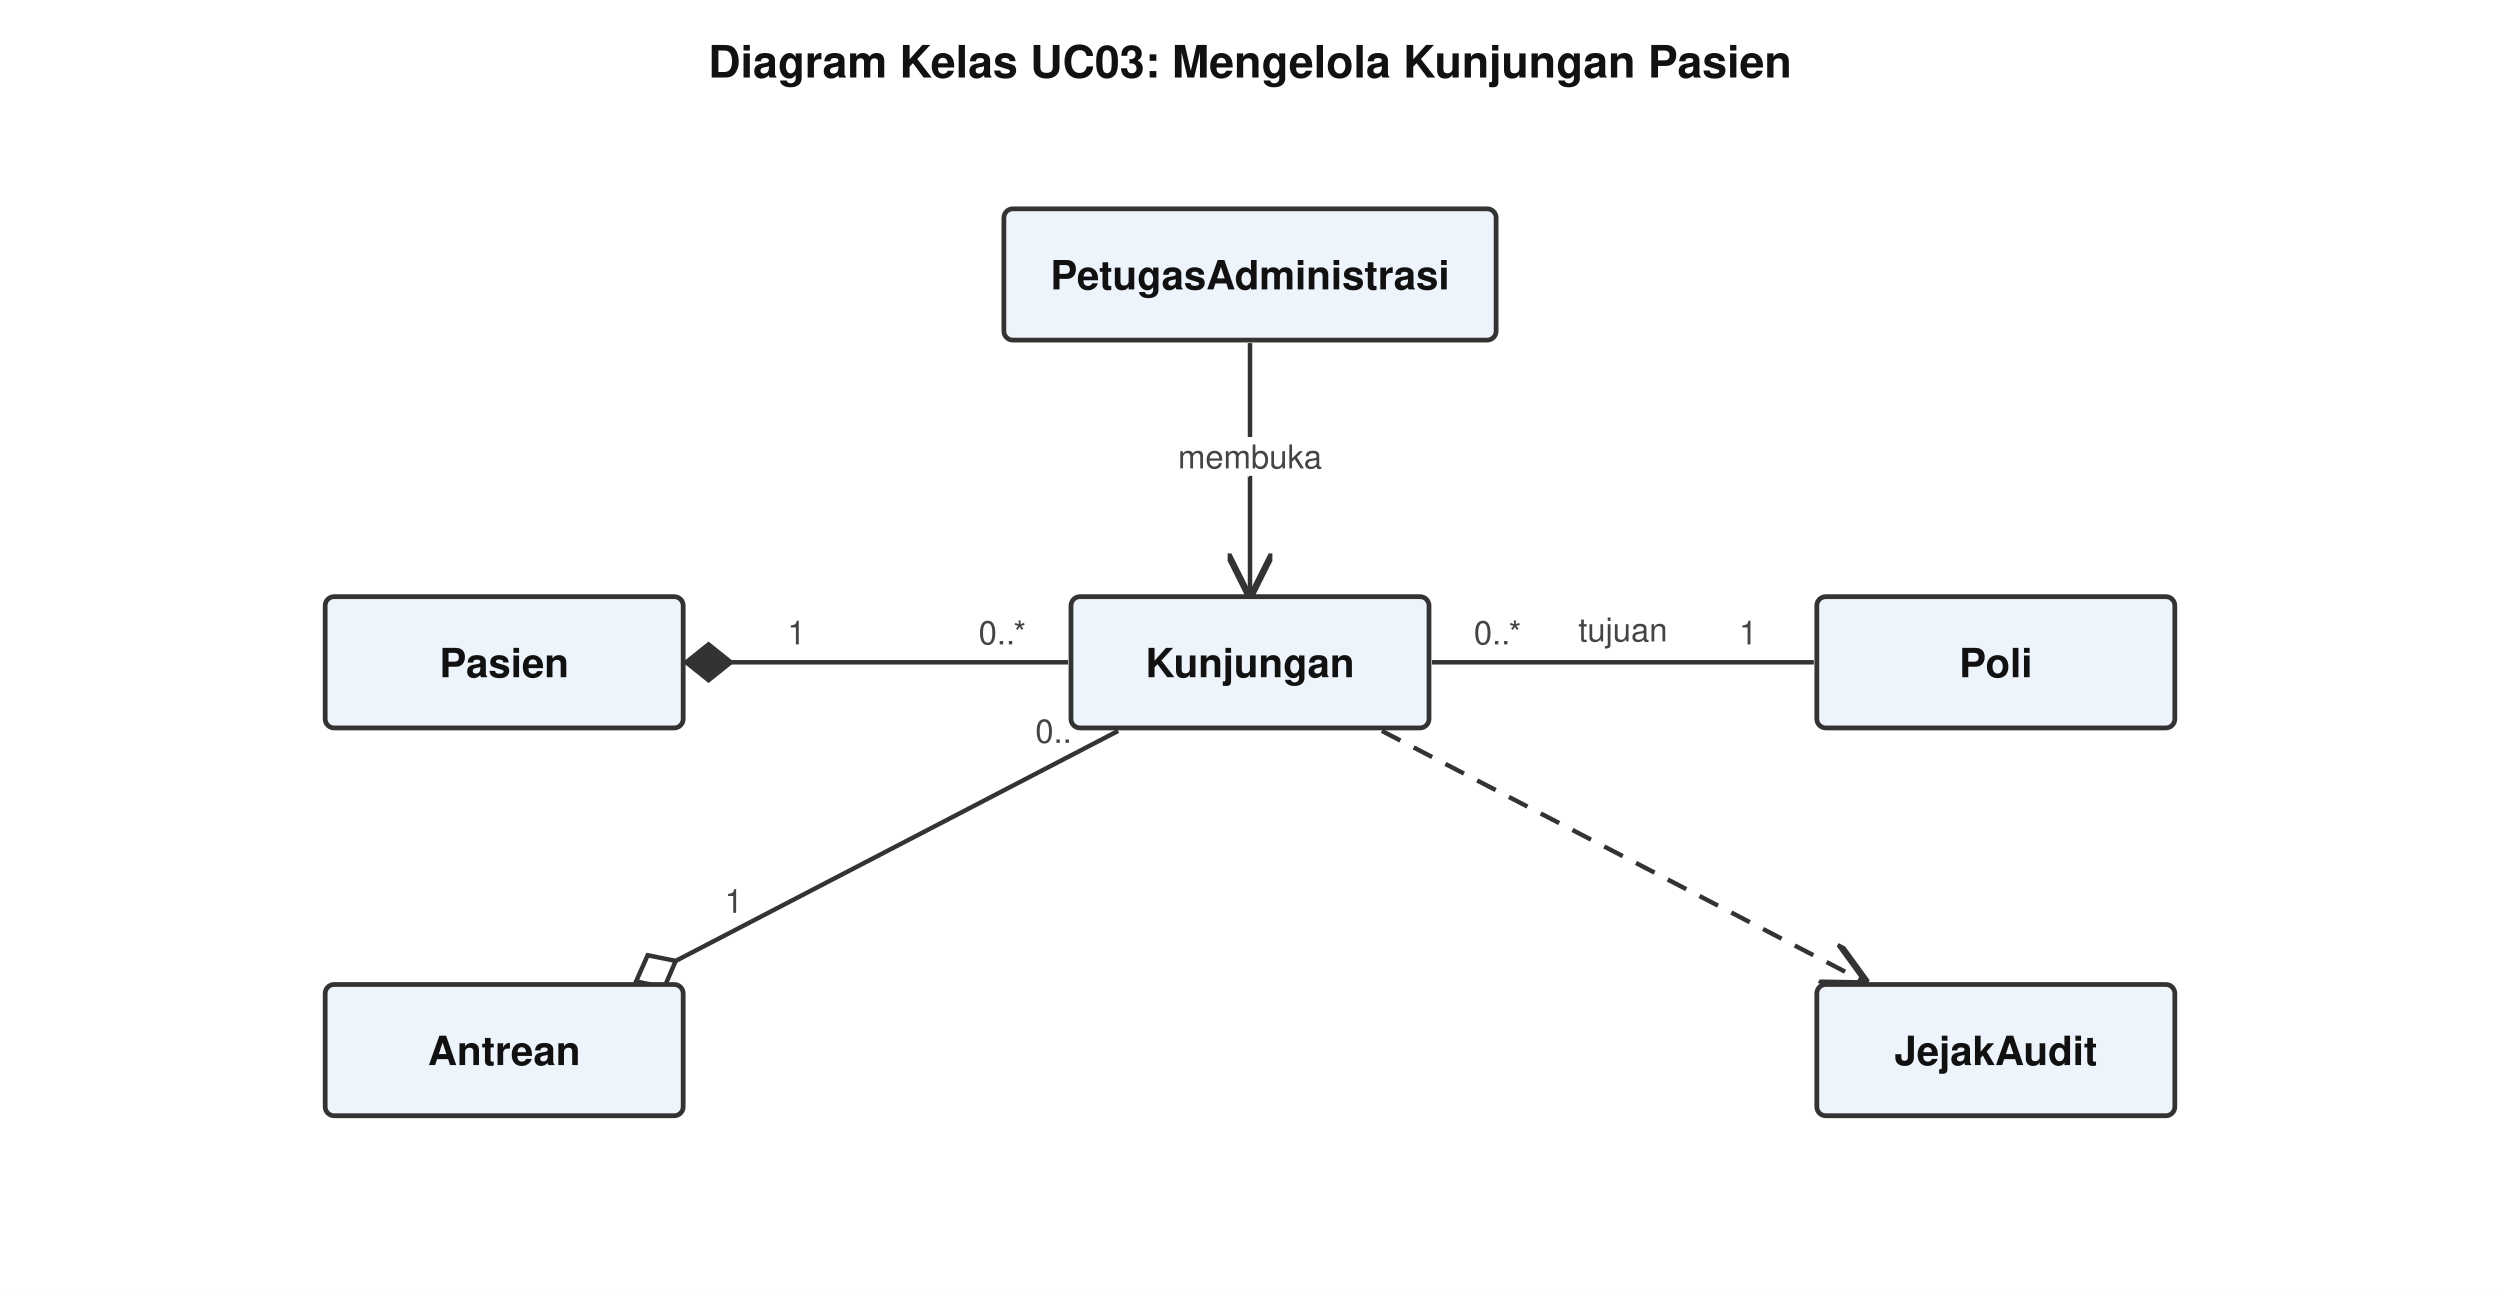
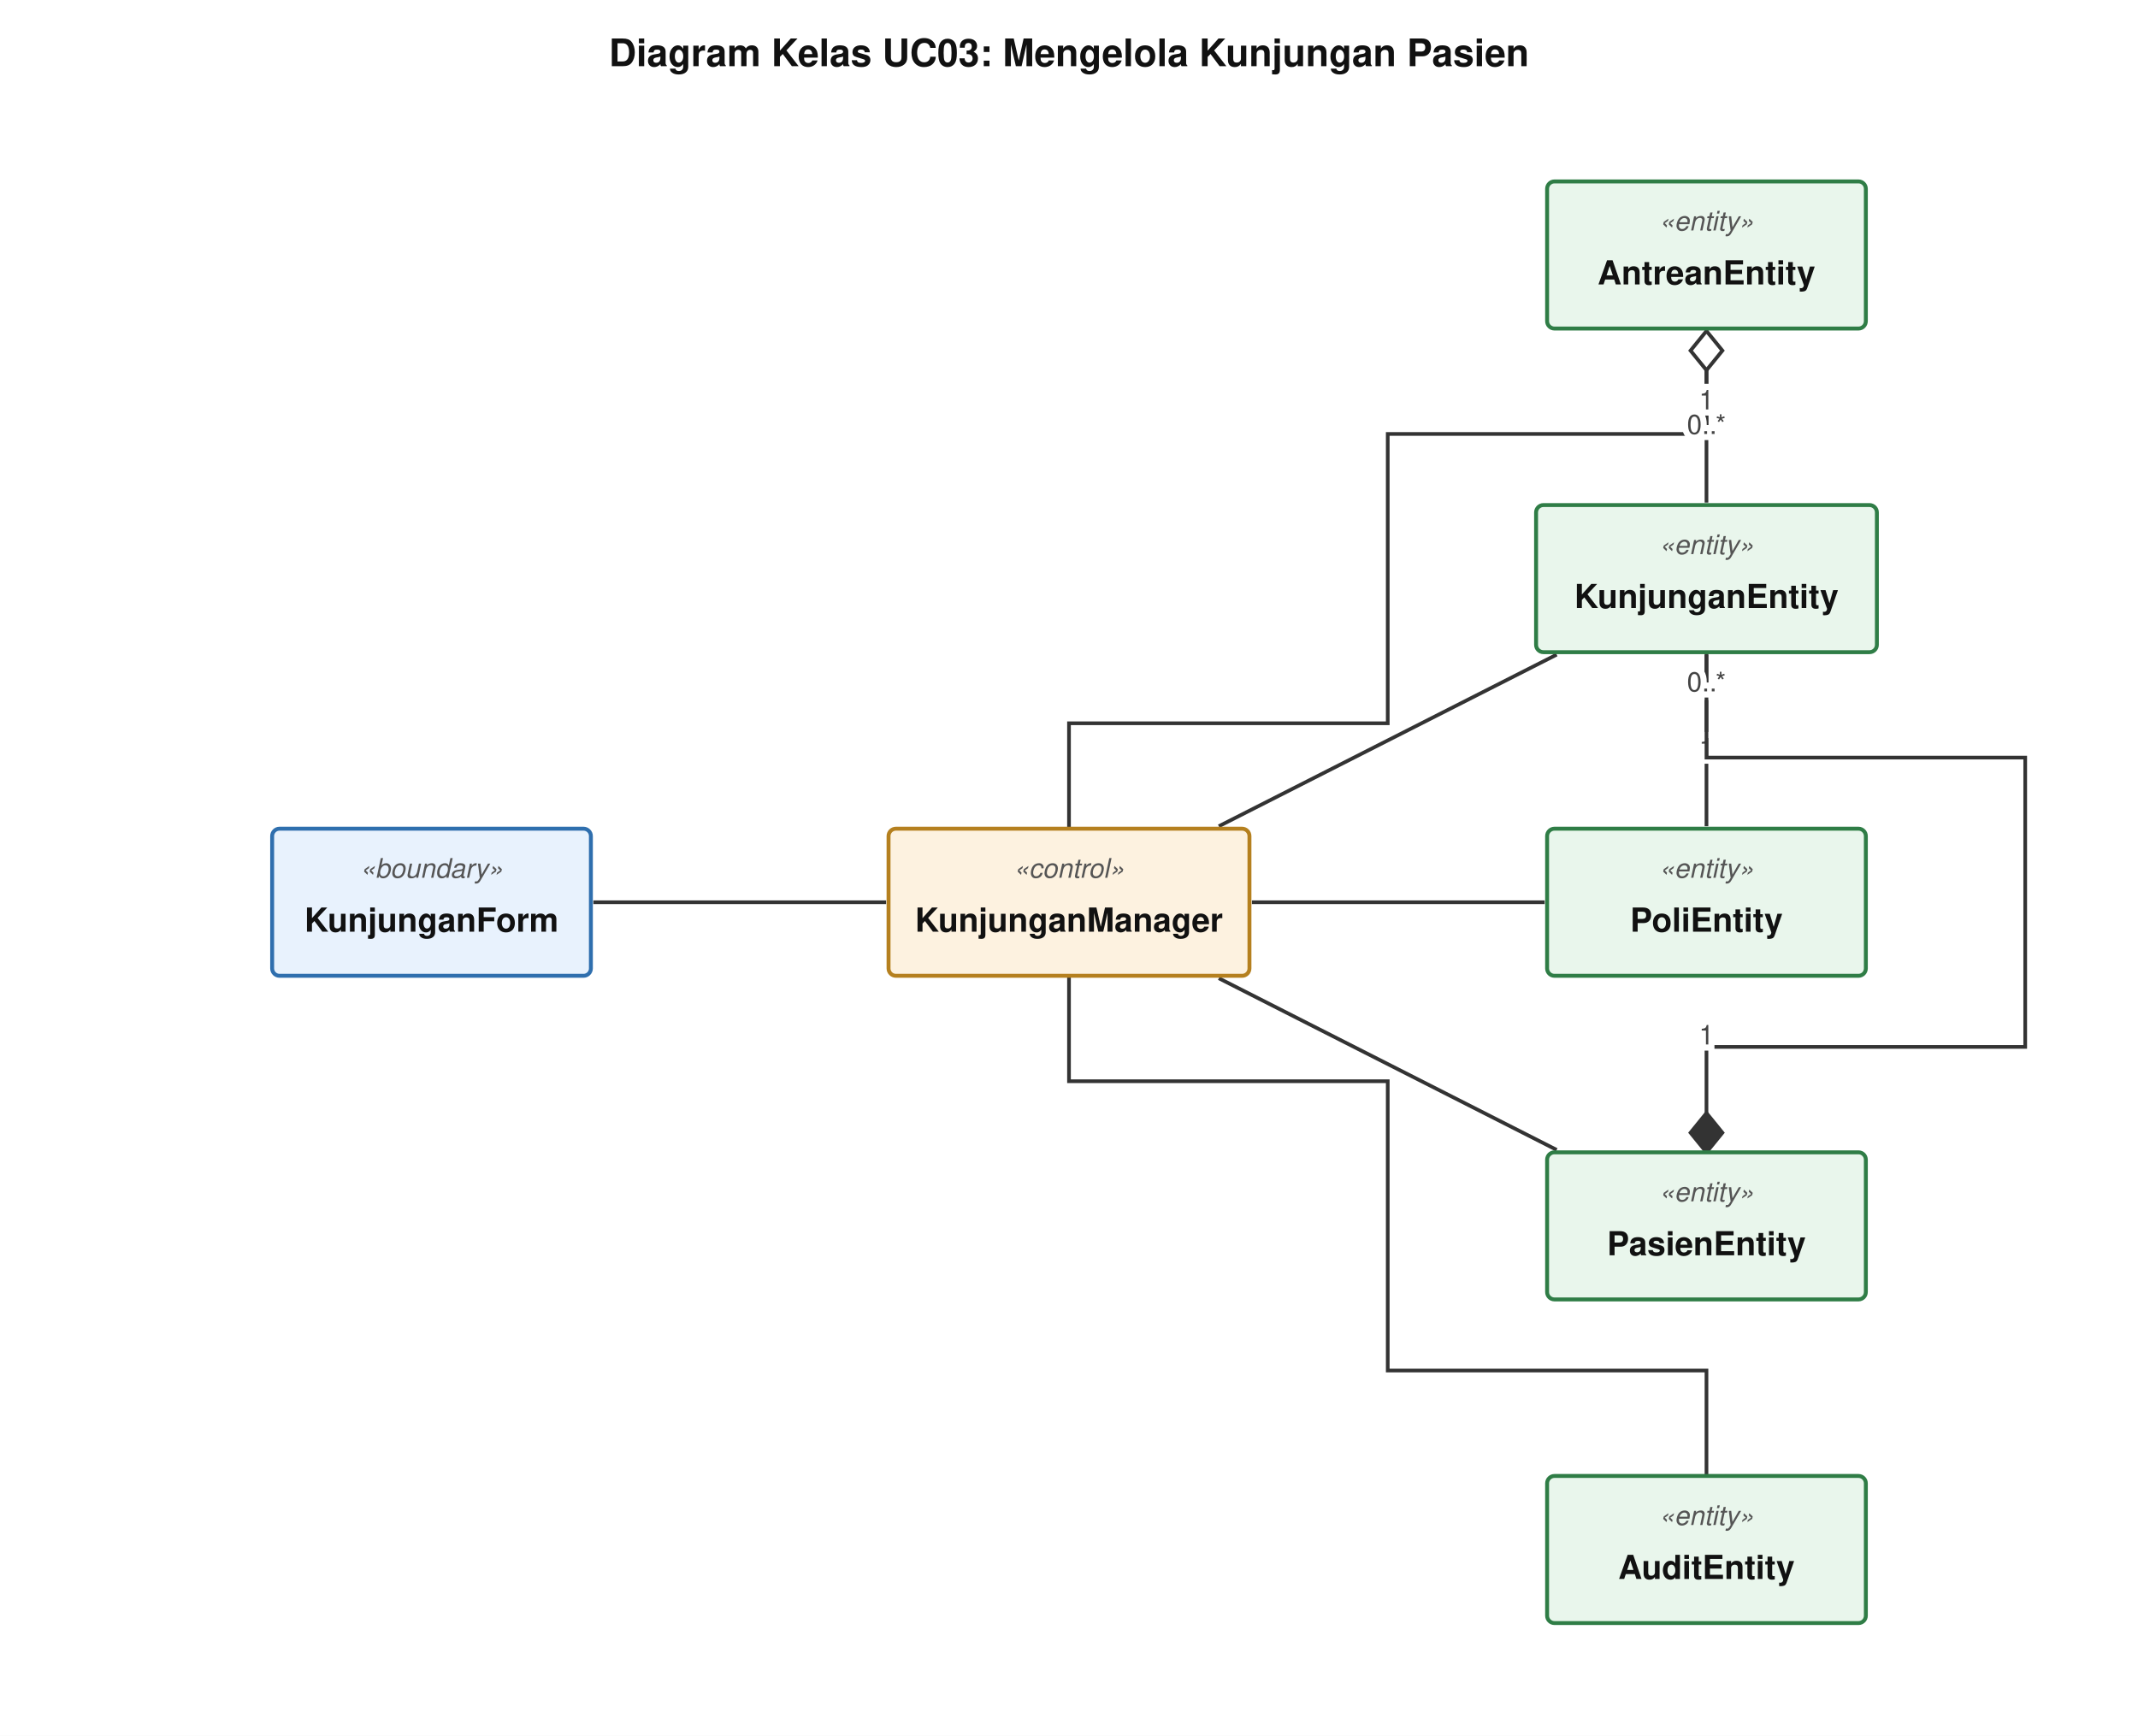
- <svg xmlns="http://www.w3.org/2000/svg" viewBox="0 0 838 432" width="838" height="432" font-family="Segoe UI, Helvetica, Arial, sans-serif">
-   <rect width="838" height="432" fill="#ffffff" />
+ <svg xmlns="http://www.w3.org/2000/svg" viewBox="0 0 872 708" width="872" height="708" font-family="Segoe UI, Helvetica, Arial, sans-serif">
+   <rect width="872" height="708" fill="#ffffff" />
  <defs>
    <marker id="op" viewBox="0 0 10 10" refX="9" refY="5" markerWidth="10" markerHeight="10" orient="auto-start-reverse">
      <path d="M0,0 L10,5 L0,10" fill="none" stroke="#333" stroke-width="1.5" />
    </marker>
  </defs>
-   <text x="419" y="26" font-size="15" font-weight="600" fill="#111" text-anchor="middle">Diagram Kelas UC03: Mengelola Kunjungan Pasien</text>
-   <line x1="419.0" y1="115.0" x2="419.0" y2="199.0" stroke="#333" stroke-width="1.5" marker-end="url(#op)" />
-   <text x="419" y="157" font-size="11" fill="#444" text-anchor="middle">
-     <tspan dy="0" style="paint-order:stroke;stroke:#fff;stroke-width:5px">membuka</tspan>
-   </text>
-   <polygon points="230.0,222.0 237.5,228.0 245.0,222.0 237.5,216.0" fill="#333" stroke="#333" stroke-width="1.5" />
-   <line x1="245.0" y1="222.0" x2="358.0" y2="222.0" stroke="#333" stroke-width="1.5" />
-   <text x="267" y="216" font-size="11" fill="#444" text-anchor="middle" style="paint-order:stroke;stroke:#fff;stroke-width:5px">1</text>
-   <text x="336" y="216" font-size="11" fill="#444" text-anchor="middle" style="paint-order:stroke;stroke:#fff;stroke-width:5px">0..*</text>
-   <line x1="608.0" y1="222.0" x2="480.0" y2="222.0" stroke="#333" stroke-width="1.5" />
-   <text x="544" y="215" font-size="11" fill="#444" text-anchor="middle">
-     <tspan dy="0" style="paint-order:stroke;stroke:#fff;stroke-width:5px">tujuan</tspan>
-   </text>
-   <text x="586" y="216" font-size="11" fill="#444" text-anchor="middle" style="paint-order:stroke;stroke:#fff;stroke-width:5px">1</text>
-   <text x="502" y="216" font-size="11" fill="#444" text-anchor="middle" style="paint-order:stroke;stroke:#fff;stroke-width:5px">0..*</text>
-   <polygon points="213.2,329.0 222.7,330.9 226.5,322.1 217.1,320.2" fill="#ffffff" stroke="#333" stroke-width="1.5" />
-   <line x1="226.5" y1="322.1" x2="374.8" y2="245.0" stroke="#333" stroke-width="1.5" />
-   <text x="246" y="306" font-size="11" fill="#444" text-anchor="middle" style="paint-order:stroke;stroke:#fff;stroke-width:5px">1</text>
-   <text x="355" y="249" font-size="11" fill="#444" text-anchor="middle" style="paint-order:stroke;stroke:#fff;stroke-width:5px">0..*</text>
-   <line x1="463.2" y1="245.0" x2="624.8" y2="329.0" stroke="#333" stroke-width="1.5" stroke-dasharray="7,5" marker-end="url(#op)" />
-   <rect x="336.5" y="70.0" width="165.0" height="44.0" rx="3" fill="#eef4fb" stroke="#333" stroke-width="1.6" />
-   <text x="419.0" y="97.0" font-size="13.5" fill="#111" text-anchor="middle" font-weight="600">PetugasAdministrasi</text>
-   <rect x="109.0" y="200.0" width="120.0" height="44.0" rx="3" fill="#eef4fb" stroke="#333" stroke-width="1.6" />
-   <text x="169.0" y="227.0" font-size="13.5" fill="#111" text-anchor="middle" font-weight="600">Pasien</text>
-   <rect x="359.0" y="200.0" width="120.0" height="44.0" rx="3" fill="#eef4fb" stroke="#333" stroke-width="1.6" />
-   <text x="419.0" y="227.0" font-size="13.5" fill="#111" text-anchor="middle" font-weight="600">Kunjungan</text>
-   <rect x="609.0" y="200.0" width="120.0" height="44.0" rx="3" fill="#eef4fb" stroke="#333" stroke-width="1.6" />
-   <text x="669.0" y="227.0" font-size="13.5" fill="#111" text-anchor="middle" font-weight="600">Poli</text>
-   <rect x="109.0" y="330.0" width="120.0" height="44.0" rx="3" fill="#eef4fb" stroke="#333" stroke-width="1.6" />
-   <text x="169.0" y="357.0" font-size="13.5" fill="#111" text-anchor="middle" font-weight="600">Antrean</text>
-   <rect x="609.0" y="330.0" width="120.0" height="44.0" rx="3" fill="#eef4fb" stroke="#333" stroke-width="1.6" />
-   <text x="669.0" y="357.0" font-size="13.5" fill="#111" text-anchor="middle" font-weight="600">JejakAudit</text>
+   <text x="436" y="27" font-size="15.5" font-weight="600" fill="#111" text-anchor="middle">Diagram Kelas UC03: Mengelola Kunjungan Pasien</text>
+   <line x1="242.0" y1="368.0" x2="361.4" y2="368.0" stroke="#333" stroke-width="1.5" />
+   <path d="M 436.0,338.0 L 436.0,295.0 L 566.0,295.0 L 566.0,177.0 L 696.0,177.0 L 696.0,134.0" fill="none" stroke="#333" stroke-width="1.5" />
+   <line x1="497.1" y1="337.0" x2="634.9" y2="267.0" stroke="#333" stroke-width="1.5" />
+   <line x1="510.6" y1="368.0" x2="630.0" y2="368.0" stroke="#333" stroke-width="1.5" />
+   <line x1="497.1" y1="399.0" x2="634.9" y2="469.0" stroke="#333" stroke-width="1.5" />
+   <path d="M 436.0,398.0 L 436.0,441.0 L 566.0,441.0 L 566.0,559.0 L 696.0,559.0 L 696.0,602.0" fill="none" stroke="#333" stroke-width="1.5" />
+   <polygon points="696.0,135.0 689.5,143.0 696.0,151.0 702.5,143.0" fill="#ffffff" stroke="#333" stroke-width="1.5" />
+   <line x1="696.0" y1="151.0" x2="696.0" y2="205.0" stroke="#333" stroke-width="1.5" />
+   <text x="696" y="167" font-size="11" fill="#444" text-anchor="middle" style="paint-order:stroke;stroke:#fff;stroke-width:5px">1</text>
+   <text x="696" y="177" font-size="11" fill="#444" text-anchor="middle" style="paint-order:stroke;stroke:#fff;stroke-width:5px">0..*</text>
+   <line x1="696.0" y1="337.0" x2="696.0" y2="267.0" stroke="#333" stroke-width="1.5" />
+   <text x="696" y="309" font-size="11" fill="#444" text-anchor="middle" style="paint-order:stroke;stroke:#fff;stroke-width:5px">1</text>
+   <text x="696" y="283" font-size="11" fill="#444" text-anchor="middle" style="paint-order:stroke;stroke:#fff;stroke-width:5px">0..*</text>
+   <polygon points="696.0,470.0 702.5,462.0 696.0,454.0 689.5,462.0" fill="#333" stroke="#333" stroke-width="1.5" />
+   <path d="M 696.0,454.0 L 696.0,427.0 L 826.0,427.0 L 826.0,309.0 L 696.0,309.0 L 696.0,266.0" fill="none" stroke="#333" stroke-width="1.5" />
+   <text x="696" y="426" font-size="11" fill="#444" text-anchor="middle" style="paint-order:stroke;stroke:#fff;stroke-width:5px">1</text>
+   <text x="696" y="282" font-size="11" fill="#444" text-anchor="middle" style="paint-order:stroke;stroke:#fff;stroke-width:5px">0..*</text>
+   <rect x="111.0" y="338.0" width="130.0" height="60.0" rx="3" fill="#e8f2fd" stroke="#2f6fae" stroke-width="1.6" />
+   <text x="176.0" y="358.0" font-size="11" fill="#555" text-anchor="middle" font-style="italic">«boundary»</text>
+   <text x="176.0" y="380.0" font-size="13.5" fill="#111" text-anchor="middle" font-weight="600">KunjunganForm</text>
+   <rect x="362.4" y="338.0" width="147.2" height="60.0" rx="3" fill="#fdf2e0" stroke="#b5801f" stroke-width="1.6" />
+   <text x="436.0" y="358.0" font-size="11" fill="#555" text-anchor="middle" font-style="italic">«control»</text>
+   <text x="436.0" y="380.0" font-size="13.5" fill="#111" text-anchor="middle" font-weight="600">KunjunganManager</text>
+   <rect x="631.0" y="74.0" width="130.0" height="60.0" rx="3" fill="#e9f6ec" stroke="#2f7d46" stroke-width="1.6" />
+   <text x="696.0" y="94.0" font-size="11" fill="#555" text-anchor="middle" font-style="italic">«entity»</text>
+   <text x="696.0" y="116.0" font-size="13.5" fill="#111" text-anchor="middle" font-weight="600">AntreanEntity</text>
+   <rect x="626.5" y="206.0" width="139.0" height="60.0" rx="3" fill="#e9f6ec" stroke="#2f7d46" stroke-width="1.6" />
+   <text x="696.0" y="226.0" font-size="11" fill="#555" text-anchor="middle" font-style="italic">«entity»</text>
+   <text x="696.0" y="248.0" font-size="13.5" fill="#111" text-anchor="middle" font-weight="600">KunjunganEntity</text>
+   <rect x="631.0" y="338.0" width="130.0" height="60.0" rx="3" fill="#e9f6ec" stroke="#2f7d46" stroke-width="1.6" />
+   <text x="696.0" y="358.0" font-size="11" fill="#555" text-anchor="middle" font-style="italic">«entity»</text>
+   <text x="696.0" y="380.0" font-size="13.5" fill="#111" text-anchor="middle" font-weight="600">PoliEntity</text>
+   <rect x="631.0" y="470.0" width="130.0" height="60.0" rx="3" fill="#e9f6ec" stroke="#2f7d46" stroke-width="1.6" />
+   <text x="696.0" y="490.0" font-size="11" fill="#555" text-anchor="middle" font-style="italic">«entity»</text>
+   <text x="696.0" y="512.0" font-size="13.5" fill="#111" text-anchor="middle" font-weight="600">PasienEntity</text>
+   <rect x="631.0" y="602.0" width="130.0" height="60.0" rx="3" fill="#e9f6ec" stroke="#2f7d46" stroke-width="1.6" />
+   <text x="696.0" y="622.0" font-size="11" fill="#555" text-anchor="middle" font-style="italic">«entity»</text>
+   <text x="696.0" y="644.0" font-size="13.5" fill="#111" text-anchor="middle" font-weight="600">AuditEntity</text>
</svg>
